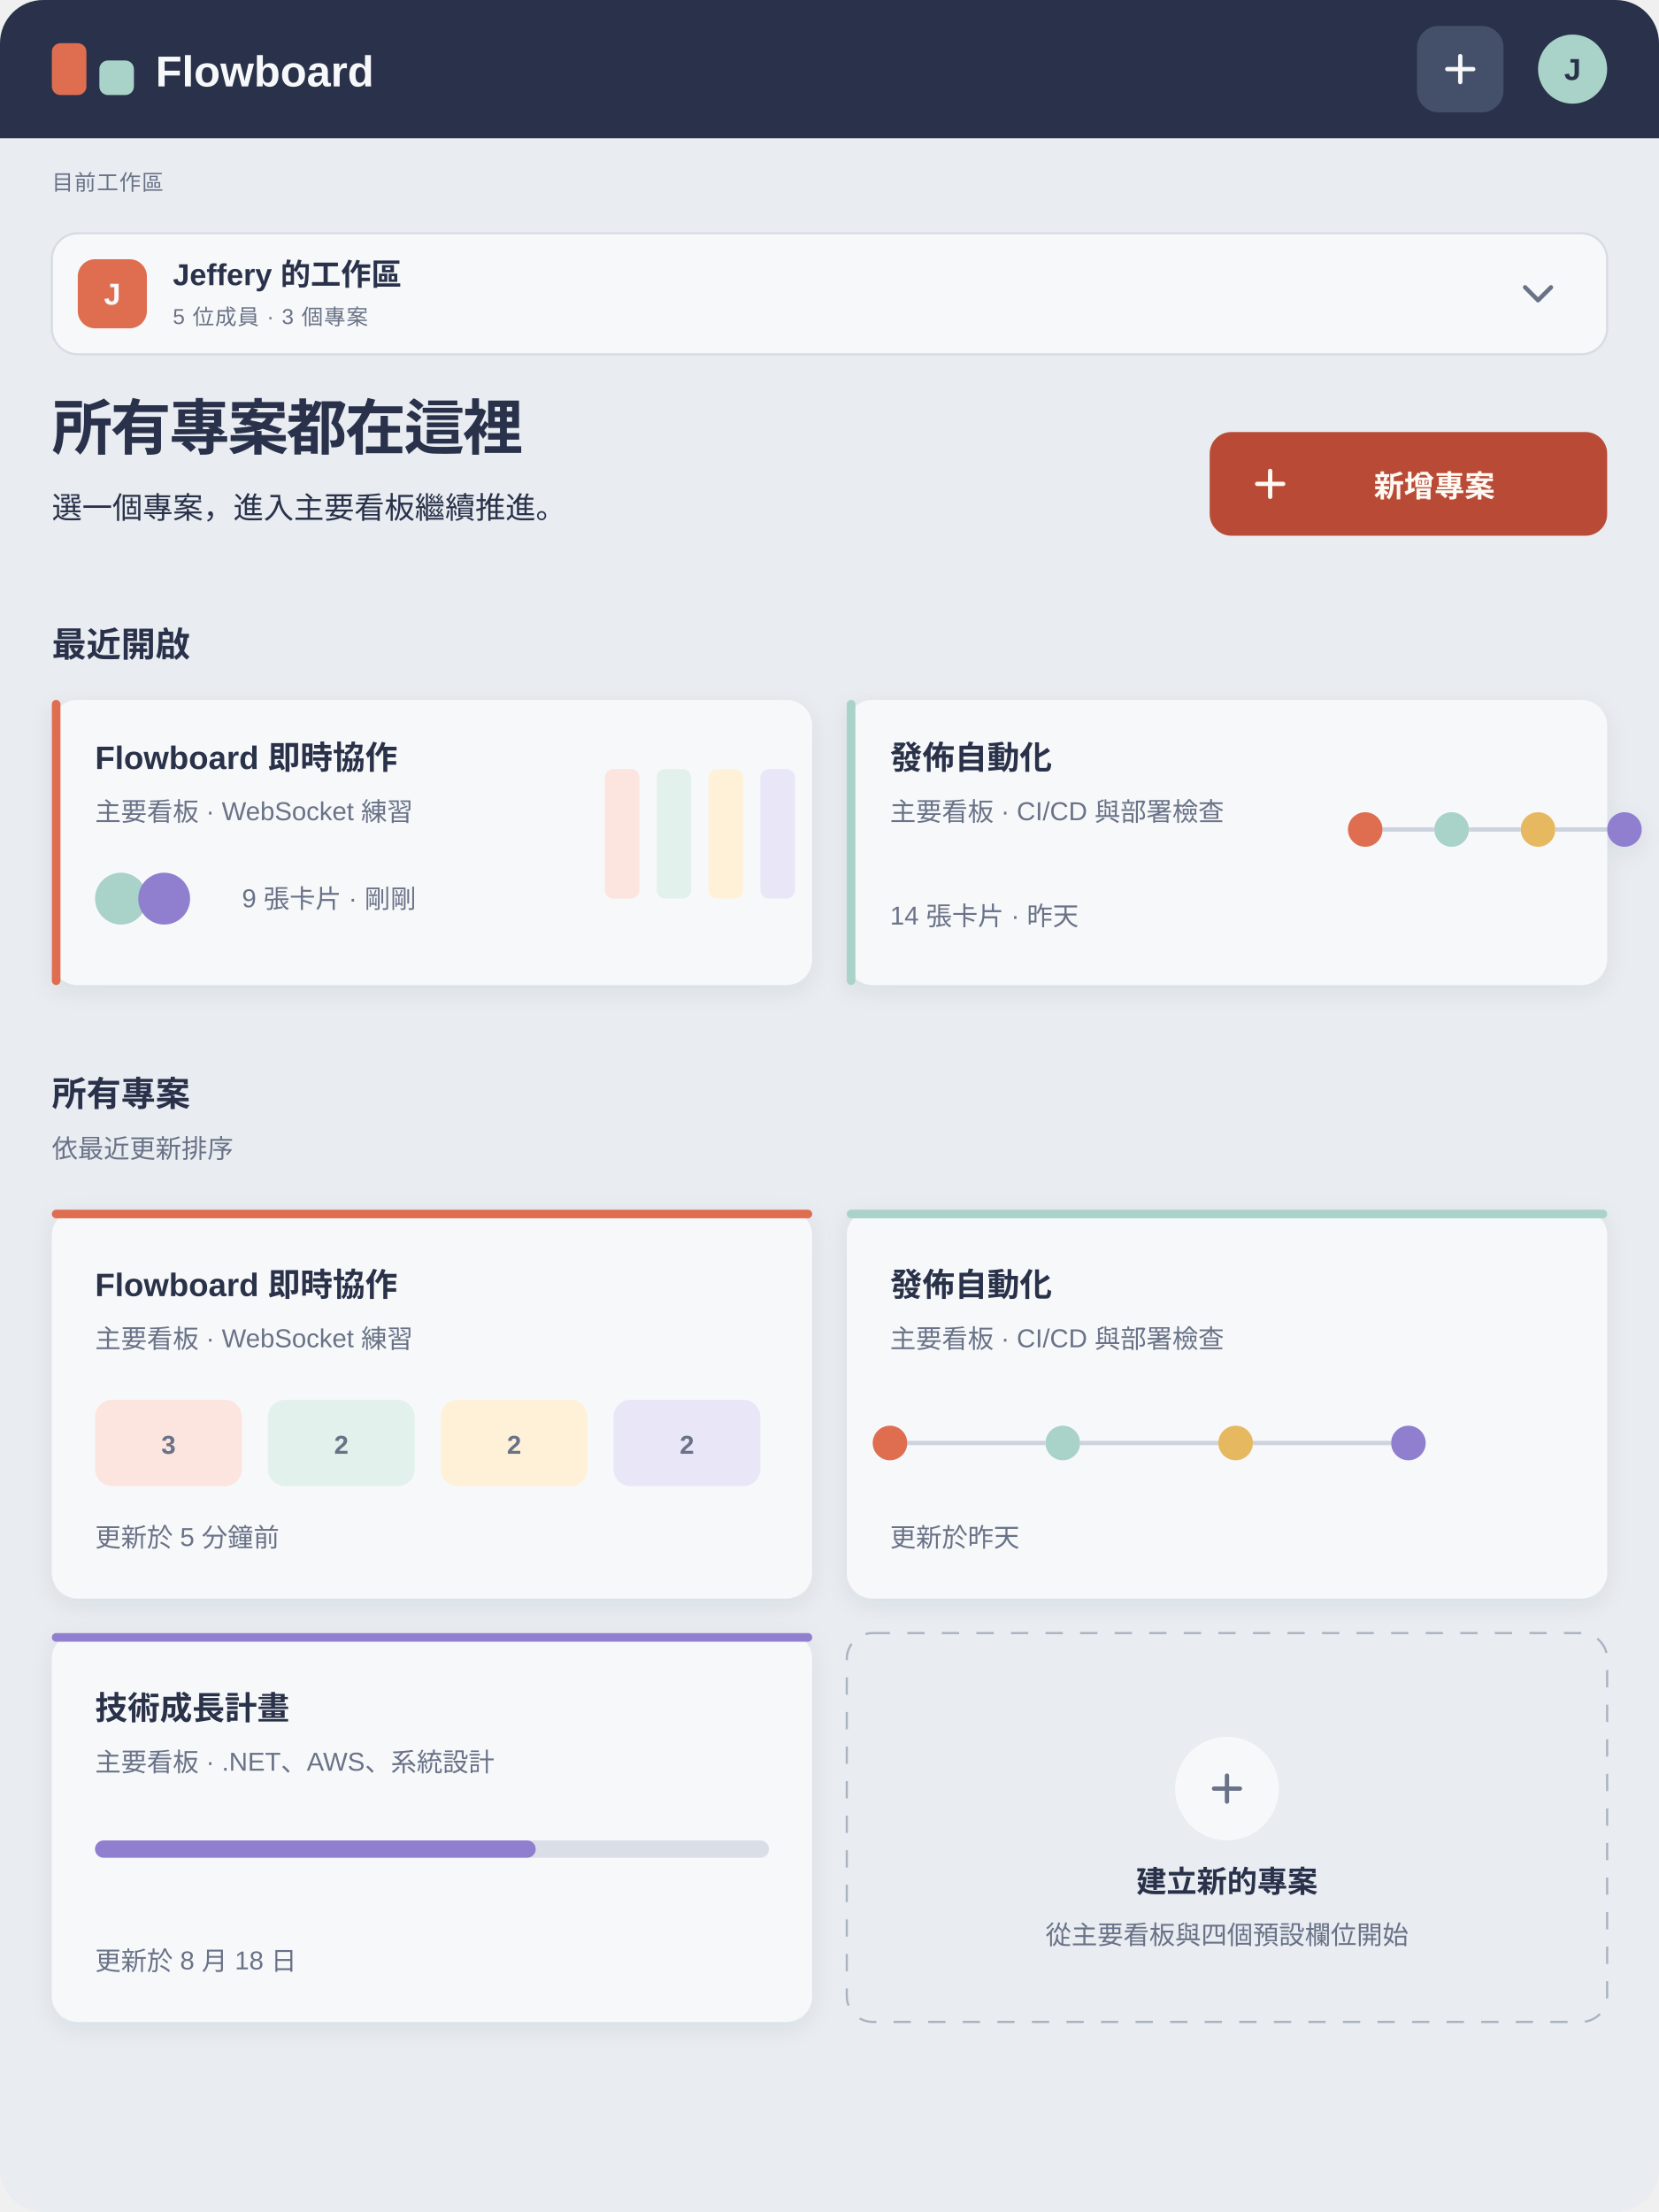
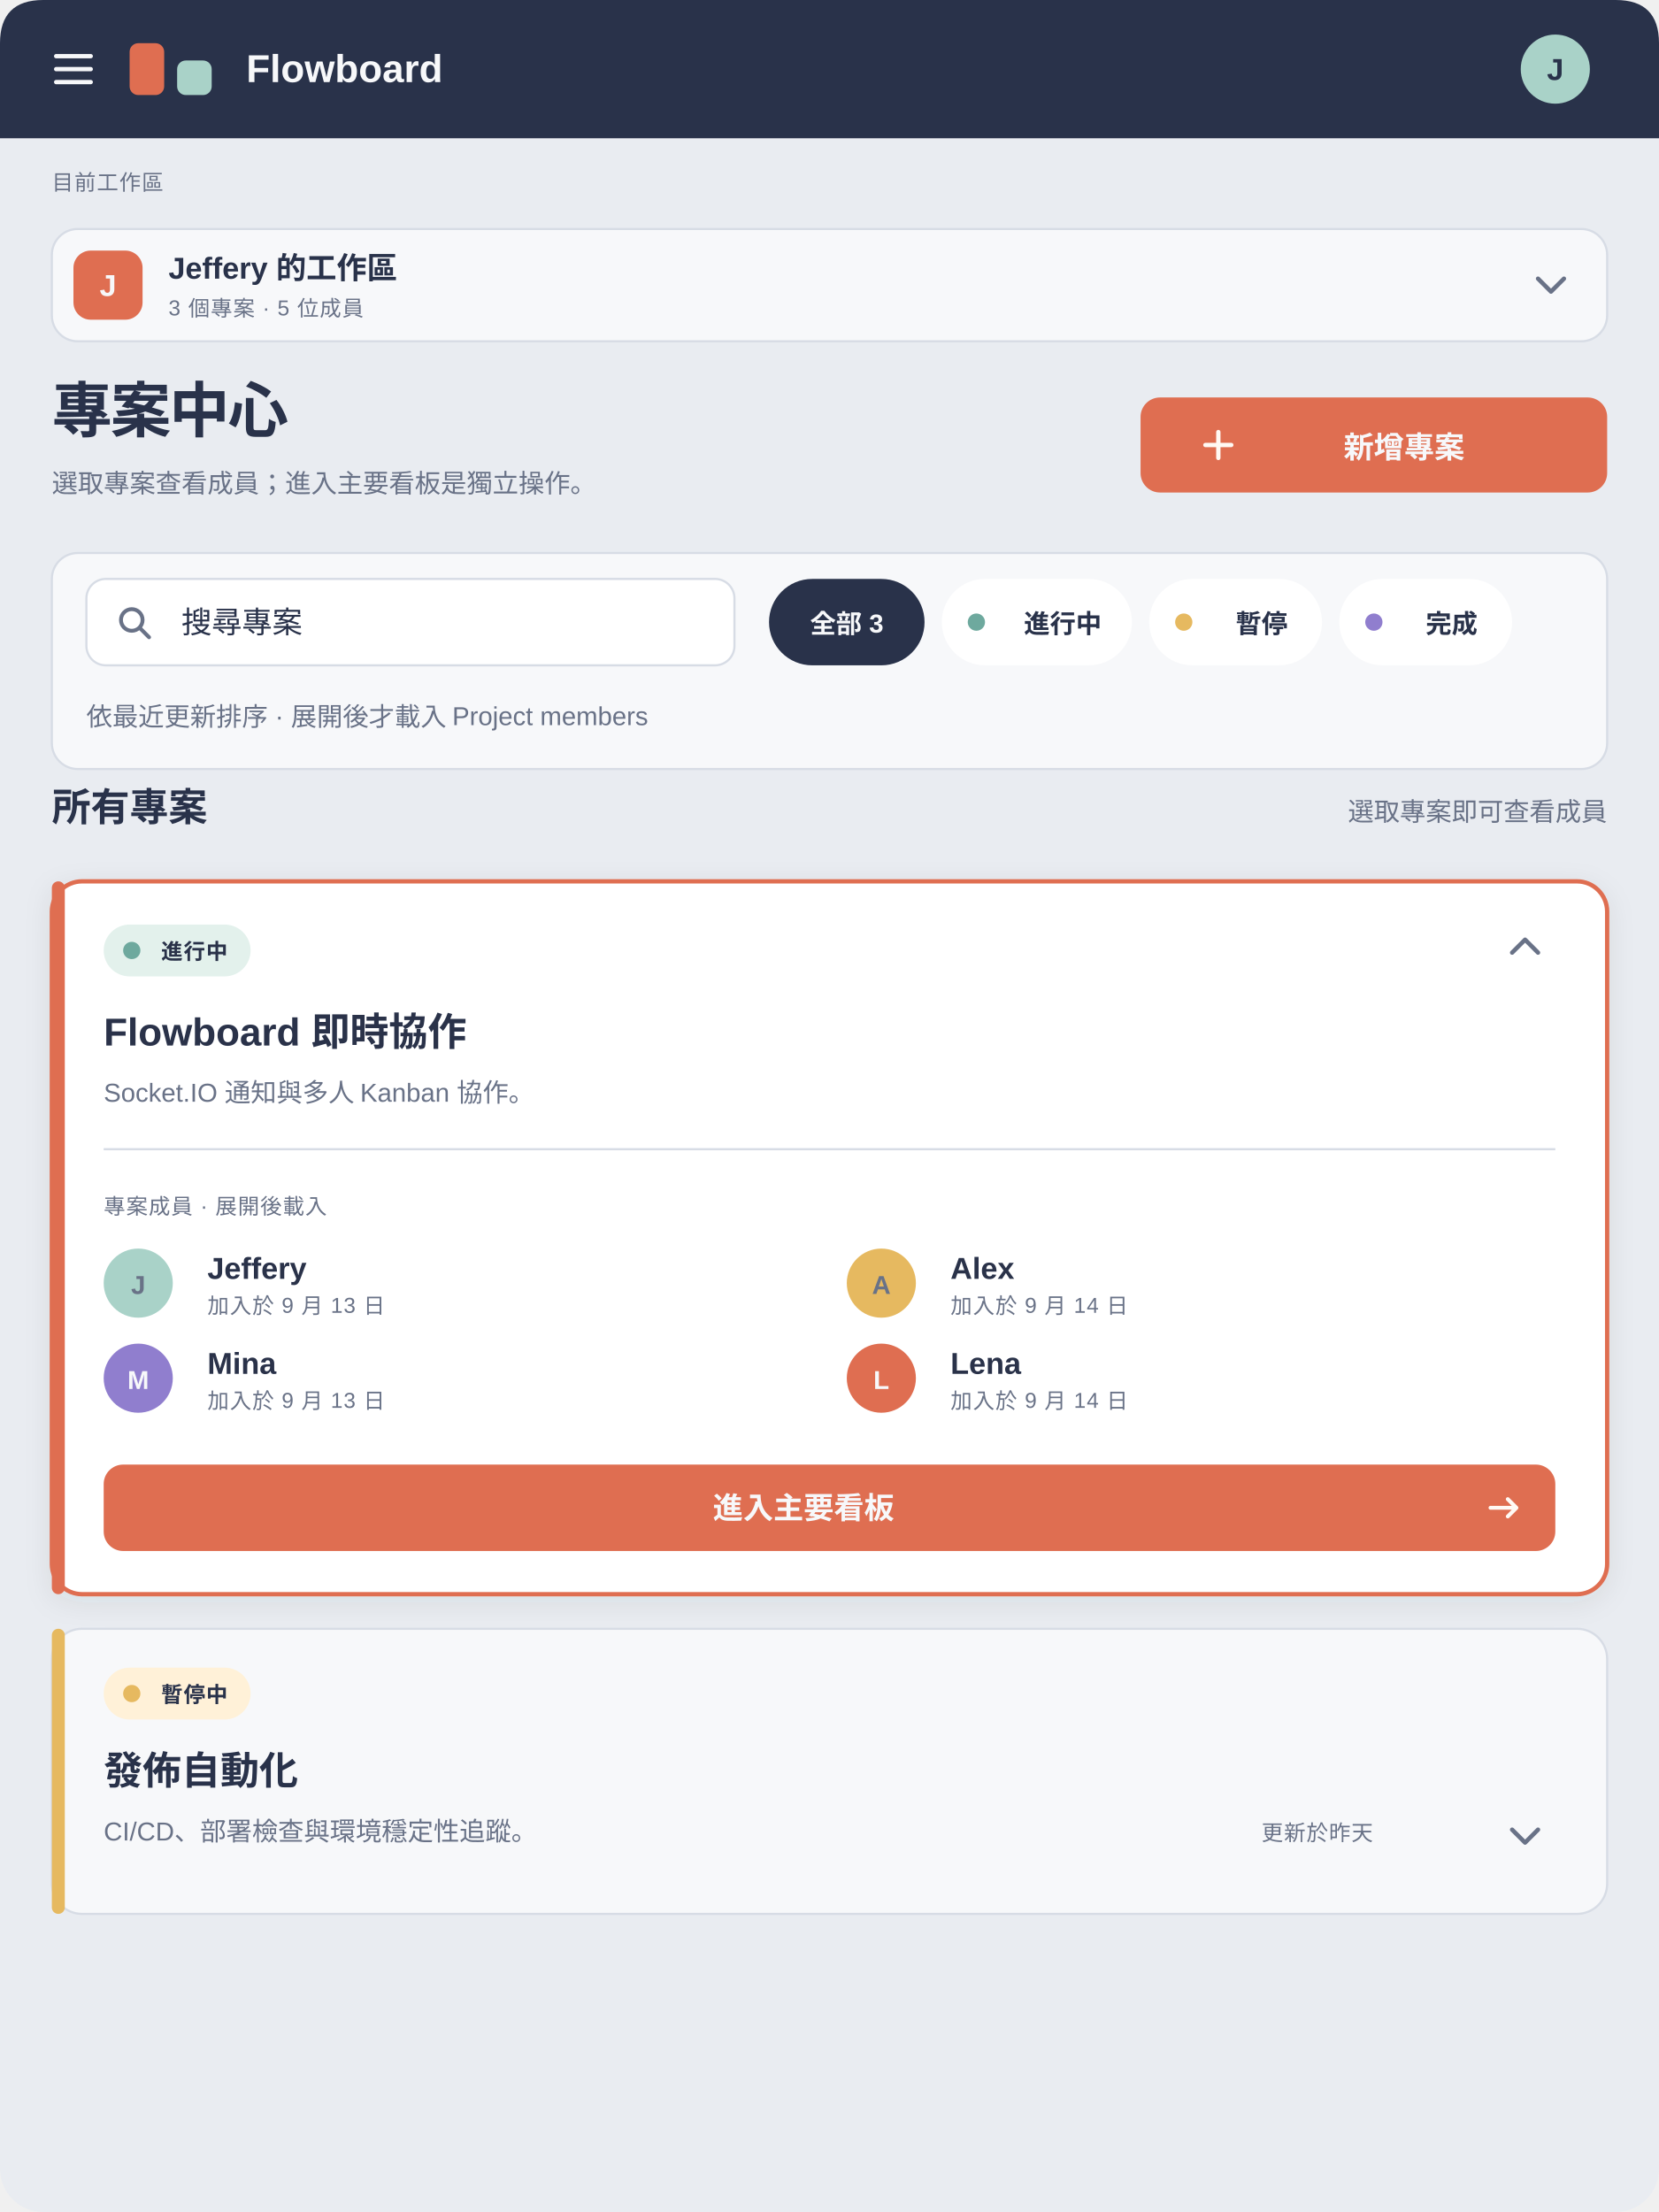
- <svg xmlns="http://www.w3.org/2000/svg" width="768" height="1024" viewBox="40 80 768 1024">
+ <svg xmlns="http://www.w3.org/2000/svg" width="768" height="1024" viewBox="0 0 768 1024">
  <defs>
    <filter id="surface-shadow" x="-12%" y="-12%" width="124%" height="132%">
-       <feDropShadow dx="0" dy="3" stdDeviation="5" flood-color="#29324A" flood-opacity=".08" />
+       <feDropShadow dx="0" dy="3" stdDeviation="6" flood-color="#29324A" flood-opacity=".08" />
    </filter>
-     <clipPath id="tablet-frame">
-       <rect x="40" y="80" width="768" height="1024" rx="20" />
-     </clipPath>
-     <clipPath id="mobile-frame">
-       <rect x="848" y="80" width="390" height="844" rx="20" />
-     </clipPath>
    <style>
-       text{font-family:"Noto Sans TC","PingFang TC",Arial,sans-serif;fill:#29324A}.spec-label{font-size:18px;font-weight:700;letter-spacing:.08em;fill:#697287}.display{font-size:28px;font-weight:750;letter-spacing:-.03em}.title{font-size:20px;font-weight:700}.h2{font-size:16px;font-weight:700}.body{font-size:14px}.small{font-size:12px;fill:#697287}.tiny{font-size:10px;letter-spacing:.04em;fill:#697287}.inverse{fill:#F7F8FA}.soft{fill:#BFC7D7}.button{font-size:14px;font-weight:700;fill:#FFF9F4}.board-title{font-size:15px;font-weight:700}.metric{font-size:12px;font-weight:700;fill:#697287}
+       text{font-family:"Noto Sans TC","PingFang TC",Arial,sans-serif;fill:#29324A}.display{font-size:28px;font-weight:750;letter-spacing:-.03em}.h2{font-size:18px;font-weight:700}.body{font-size:14px}.small{font-size:12px;fill:#697287}.tiny{font-size:10px;letter-spacing:.04em;fill:#697287}.inverse{fill:#F7F8FA}.button{font-size:14px;font-weight:700}.medium{font-weight:700}.status{font-size:10px;font-weight:700;letter-spacing:.04em}.tab{font-size:12px;font-weight:700}
    </style>
    <g id="mark">
      <rect width="16" height="24" rx="4" fill="#DF6E51" />
      <rect x="22" y="8" width="16" height="16" rx="4" fill="#A9D2C8" />
    </g>
+     <g id="menu-icon" fill="none" stroke="currentColor" stroke-width="2" stroke-linecap="round">
+       <path d="M2 4h16M2 10h16M2 16h16" />
+     </g>
    <g id="plus-icon" fill="none" stroke="currentColor" stroke-width="2" stroke-linecap="round">
      <path d="M8 2v12M2 8h12" />
+     </g>
+     <g id="search-icon" fill="none" stroke="currentColor" stroke-width="1.8" stroke-linecap="round">
+       <circle cx="7" cy="7" r="5" />
+       <path d="m11 11 4 4" />
    </g>
    <g id="chevron-down" fill="none" stroke="currentColor" stroke-width="2" stroke-linecap="round" stroke-linejoin="round">
      <path d="m2 5 6 6 6-6" />
    </g>
-     <g id="menu-icon" fill="none" stroke="currentColor" stroke-width="2" stroke-linecap="round">
-       <path d="M2 4h16M2 10h16M2 16h16" />
+     <g id="chevron-up" fill="none" stroke="currentColor" stroke-width="2" stroke-linecap="round" stroke-linejoin="round">
+       <path d="m2 11 6-6 6 6" />
+     </g>
+     <g id="arrow-icon" fill="none" stroke="currentColor" stroke-width="1.8" stroke-linecap="round" stroke-linejoin="round">
+       <path d="M2 8h12M10 4l4 4-4 4" />
    </g>
  </defs>
-   <g id="tablet-workspace" clip-path="url(#tablet-frame)">
-     <rect x="40" y="80" width="768" height="1024" rx="20" fill="#E9ECF1" />
-     <rect x="40" y="80" width="768" height="64" fill="#29324A" />
-     <g transform="translate(64 100)">
-       <use href="#mark" />
-       <text x="48" y="20" class="title inverse">Flowboard</text>
-       <rect x="632" y="-8" width="40" height="40" rx="10" fill="#44506A" />
-       <g transform="translate(644 4)" color="#F7F8FA">
-         <use href="#plus-icon" />
+   <g id="workspace-project-overview-tablet">
+     <rect width="768" height="1024" rx="20" fill="#E9ECF1" />
+     <path d="M0 20Q0 0 20 0h728q20 0 20 20v44H0z" fill="#29324A" />
+     <g transform="translate(24 20)">
+       <g transform="translate(0 2)" color="#F7F8FA">
+         <use href="#menu-icon" />
      </g>
-       <circle cx="704" cy="12" r="16" fill="#A9D2C8" />
-       <text x="704" y="17" text-anchor="middle" class="body" font-weight="700">J</text>
+       <use href="#mark" transform="translate(36 0)" />
+       <text x="90" y="18" class="h2 inverse">Flowboard</text>
+       <circle cx="696" cy="12" r="16" fill="#A9D2C8" />
+       <text x="696" y="17" text-anchor="middle" class="body medium">J</text>
    </g>
-     <g transform="translate(64 168)">
+     <g transform="translate(24 88)">
      <text class="tiny">目前工作區</text>
-       <g transform="translate(0 20)">
-         <rect width="720" height="56" rx="12" fill="#F7F8FA" stroke="#D7DCE5" />
-         <rect x="12" y="12" width="32" height="32" rx="8" fill="#DF6E51" />
-         <text x="28" y="33" text-anchor="middle" class="body inverse" font-weight="700">J</text>
-         <text x="56" y="24" class="body" font-weight="700">Jeffery 的工作區</text>
-         <text x="56" y="42" class="tiny">5 位成員 · 3 個專案</text>
-         <g transform="translate(680 20)" color="#697287">
+       <g transform="translate(0 18)">
+         <rect width="720" height="52" rx="12" fill="#F7F8FA" stroke="#D7DCE5" />
+         <rect x="10" y="10" width="32" height="32" rx="8" fill="#DF6E51" />
+         <text x="26" y="31" text-anchor="middle" class="body inverse medium">J</text>
+         <text x="54" y="23" class="body medium">Jeffery 的工作區</text>
+         <text x="54" y="40" class="tiny">3 個專案 · 5 位成員</text>
+         <g transform="translate(686 18)" color="#697287">
          <use href="#chevron-down" />
        </g>
      </g>
-       <text y="120" class="display">所有專案都在這裡</text>
-       <text y="152" class="body" fill="#697287">選一個專案，進入主要看板繼續推進。</text>
-       <g transform="translate(536 112)">
-         <rect width="184" height="48" rx="10" fill="#B94B36" />
-         <g transform="translate(20 16)" color="#FFF9F4">
+       <text y="112" class="display">專案中心</text>
+       <text y="140" class="small">選取專案查看成員；進入主要看板是獨立操作。</text>
+       <g transform="translate(504 96)">
+         <rect width="216" height="44" rx="9" fill="#DF6E51" />
+         <g transform="translate(28 14)" color="#FFF9F4">
          <use href="#plus-icon" />
        </g>
-         <text x="104" y="30" text-anchor="middle" class="button" fill="#FFF9F4">新增專案</text>
+         <text x="122" y="28" text-anchor="middle" class="button inverse">新增專案</text>
      </g>
-       <text y="216" class="h2">最近開啟</text>
-       <g transform="translate(0 236)" filter="url(#surface-shadow)">
-         <rect width="352" height="132" rx="12" fill="#F7F8FA" />
-         <rect width="4" height="132" rx="2" fill="#DF6E51" />
-         <text x="20" y="32" class="board-title">Flowboard 即時協作</text>
-         <text x="20" y="56" class="small">主要看板 · WebSocket 練習</text>
-         <g transform="translate(20 80)">
-           <circle cx="12" cy="12" r="12" fill="#A9D2C8" />
-           <circle cx="32" cy="12" r="12" fill="#907ECE" />
-           <text x="68" y="16" class="small">9 張卡片 · 剛剛</text>
+       <g transform="translate(0 168)">
+         <rect width="720" height="100" rx="12" fill="#F7F8FA" stroke="#D7DCE5" />
+         <g transform="translate(16 12)">
+           <rect width="300" height="40" rx="9" fill="#FFFFFF" stroke="#D7DCE5" />
+           <g transform="translate(14 12)" color="#697287">
+             <use href="#search-icon" />
+           </g>
+           <text x="44" y="25" class="body" fill="#8B95A8">搜尋專案</text>
        </g>
-         <g transform="translate(256 32)">
-           <rect width="16" height="60" rx="4" fill="#FCE5DF" />
-           <rect x="24" width="16" height="60" rx="4" fill="#E3F1EC" />
-           <rect x="48" width="16" height="60" rx="4" fill="#FFF1D8" />
-           <rect x="72" width="16" height="60" rx="4" fill="#E9E6F7" />
+         <g transform="translate(332 12)">
+           <rect width="72" height="40" rx="20" fill="#29324A" />
+           <text x="36" y="25" text-anchor="middle" class="tab inverse">全部 3</text>
+         </g>
+         <g transform="translate(412 12)">
+           <rect width="88" height="40" rx="20" fill="#FFFFFF" />
+           <circle cx="16" cy="20" r="4" fill="#6EA99E" />
+           <text x="56" y="25" text-anchor="middle" class="tab">進行中</text>
+         </g>
+         <g transform="translate(508 12)">
+           <rect width="80" height="40" rx="20" fill="#FFFFFF" />
+           <circle cx="16" cy="20" r="4" fill="#E6B960" />
+           <text x="52" y="25" text-anchor="middle" class="tab">暫停</text>
+         </g>
+         <g transform="translate(596 12)">
+           <rect width="80" height="40" rx="20" fill="#FFFFFF" />
+           <circle cx="16" cy="20" r="4" fill="#907ECE" />
+           <text x="52" y="25" text-anchor="middle" class="tab">完成</text>
+         </g>
+         <text x="16" y="80" class="small">依最近更新排序 · 展開後才載入 Project members</text>
+       </g>
+       <g transform="translate(0 292)">
+         <text class="h2">所有專案</text>
+         <text x="720" text-anchor="end" class="small">選取專案即可查看成員</text>
+       </g>
+       <g id="tablet-project-expanded" transform="translate(0 320)" filter="url(#surface-shadow)">
+         <rect width="720" height="330" rx="14" fill="#FFFFFF" stroke="#DF6E51" stroke-width="2" />
+         <rect width="6" height="330" rx="3" fill="#DF6E51" />
+         <g transform="translate(24 20)">
+           <rect width="68" height="24" rx="12" fill="#E3F1EC" />
+           <circle cx="13" cy="12" r="4" fill="#6EA99E" />
+           <text x="42" y="16" text-anchor="middle" class="status" fill="#31665D">進行中</text>
+         </g>
+         <text x="24" y="76" class="h2">Flowboard 即時協作</text>
+         <text x="24" y="102" class="small">Socket.IO 通知與多人 Kanban 協作。</text>
+         <g transform="translate(674 22)" color="#697287">
+           <use href="#chevron-up" />
+         </g>
+         <line x1="24" y1="124" x2="696" y2="124" stroke="#D7DCE5" />
+         <text x="24" y="154" class="tiny">專案成員 · 展開後載入</text>
+         <g transform="translate(24 170)">
+           <circle cx="16" cy="16" r="16" fill="#A9D2C8" />
+           <text x="16" y="21" text-anchor="middle" class="small medium">J</text>
+           <text x="48" y="14" class="body medium">Jeffery</text>
+           <text x="48" y="30" class="tiny">加入於 9 月 13 日</text>
+           <circle cx="16" cy="60" r="16" fill="#907ECE" />
+           <text x="16" y="65" text-anchor="middle" class="small inverse medium">M</text>
+           <text x="48" y="58" class="body medium">Mina</text>
+           <text x="48" y="74" class="tiny">加入於 9 月 13 日</text>
+           <circle cx="360" cy="16" r="16" fill="#E6B960" />
+           <text x="360" y="21" text-anchor="middle" class="small medium">A</text>
+           <text x="392" y="14" class="body medium">Alex</text>
+           <text x="392" y="30" class="tiny">加入於 9 月 14 日</text>
+           <circle cx="360" cy="60" r="16" fill="#DF6E51" />
+           <text x="360" y="65" text-anchor="middle" class="small inverse medium">L</text>
+           <text x="392" y="58" class="body medium">Lena</text>
+           <text x="392" y="74" class="tiny">加入於 9 月 14 日</text>
+         </g>
+         <g transform="translate(24 270)">
+           <rect width="672" height="40" rx="9" fill="#DF6E51" />
+           <text x="324" y="25" text-anchor="middle" class="button inverse">進入主要看板</text>
+           <g transform="translate(640 12)" color="#FFF9F4">
+             <use href="#arrow-icon" />
+           </g>
        </g>
      </g>
-       <g transform="translate(368 236)" filter="url(#surface-shadow)">
-         <rect width="352" height="132" rx="12" fill="#F7F8FA" />
-         <rect width="4" height="132" rx="2" fill="#A9D2C8" />
-         <text x="20" y="32" class="board-title">發佈自動化</text>
-         <text x="20" y="56" class="small">主要看板 · CI/CD 與部署檢查</text>
-         <text x="20" y="104" class="small">14 張卡片 · 昨天</text>
-         <g transform="translate(240 52)">
-           <path d="M8 8h24m16 0h24m16 0h24" stroke="#CDD3DE" stroke-width="2" />
-           <circle cy="8" r="8" fill="#DF6E51" />
-           <circle cx="40" cy="8" r="8" fill="#A9D2C8" />
-           <circle cx="80" cy="8" r="8" fill="#E6B960" />
-           <circle cx="120" cy="8" r="8" fill="#907ECE" />
+       <g id="tablet-project-collapsed" transform="translate(0 666)">
+         <rect width="720" height="132" rx="14" fill="#F7F8FA" stroke="#D7DCE5" />
+         <rect width="6" height="132" rx="3" fill="#E6B960" />
+         <g transform="translate(24 18)">
+           <rect width="68" height="24" rx="12" fill="#FFF1D8" />
+           <circle cx="13" cy="12" r="4" fill="#E6B960" />
+           <text x="42" y="16" text-anchor="middle" class="status" fill="#7A4D00">暫停中</text>
        </g>
-       </g>
-       <text y="424" class="h2">所有專案</text>
-       <text y="448" class="small">依最近更新排序</text>
-       <g transform="translate(0 472)" filter="url(#surface-shadow)">
-         <rect width="352" height="180" rx="12" fill="#F7F8FA" />
-         <rect width="352" height="4" rx="2" fill="#DF6E51" />
-         <text x="20" y="40" class="board-title">Flowboard 即時協作</text>
-         <text x="20" y="64" class="small">主要看板 · WebSocket 練習</text>
-         <g transform="translate(20 88)">
-           <rect width="68" height="40" rx="8" fill="#FCE5DF" />
-           <rect x="80" width="68" height="40" rx="8" fill="#E3F1EC" />
-           <rect x="160" width="68" height="40" rx="8" fill="#FFF1D8" />
-           <rect x="240" width="68" height="40" rx="8" fill="#E9E6F7" />
-           <text x="34" y="25" text-anchor="middle" class="metric">3</text>
-           <text x="114" y="25" text-anchor="middle" class="metric">2</text>
-           <text x="194" y="25" text-anchor="middle" class="metric">2</text>
-           <text x="274" y="25" text-anchor="middle" class="metric">2</text>
+         <text x="24" y="72" class="h2">發佈自動化</text>
+         <text x="24" y="98" class="small">CI/CD、部署檢查與環境穩定性追蹤。</text>
+         <text x="560" y="98" class="tiny">更新於昨天</text>
+         <g transform="translate(674 88)" color="#697287">
+           <use href="#chevron-down" />
        </g>
-         <text x="20" y="156" class="small">更新於 5 分鐘前</text>
-       </g>
-       <g transform="translate(368 472)" filter="url(#surface-shadow)">
-         <rect width="352" height="180" rx="12" fill="#F7F8FA" />
-         <rect width="352" height="4" rx="2" fill="#A9D2C8" />
-         <text x="20" y="40" class="board-title">發佈自動化</text>
-         <text x="20" y="64" class="small">主要看板 · CI/CD 與部署檢查</text>
-         <g transform="translate(20 100)">
-           <path d="M8 8h64m16 0h64m16 0h64" stroke="#CDD3DE" stroke-width="2" />
-           <circle cy="8" r="8" fill="#DF6E51" />
-           <circle cx="80" cy="8" r="8" fill="#A9D2C8" />
-           <circle cx="160" cy="8" r="8" fill="#E6B960" />
-           <circle cx="240" cy="8" r="8" fill="#907ECE" />
-         </g>
-         <text x="20" y="156" class="small">更新於昨天</text>
-       </g>
-       <g transform="translate(0 668)" filter="url(#surface-shadow)">
-         <rect width="352" height="180" rx="12" fill="#F7F8FA" />
-         <rect width="352" height="4" rx="2" fill="#907ECE" />
-         <text x="20" y="40" class="board-title">技術成長計畫</text>
-         <text x="20" y="64" class="small">主要看板 · .NET、AWS、系統設計</text>
-         <rect x="20" y="96" width="312" height="8" rx="4" fill="#D9DEE7" />
-         <rect x="20" y="96" width="204" height="8" rx="4" fill="#907ECE" />
-         <text x="20" y="156" class="small">更新於 8 月 18 日</text>
-       </g>
-       <g transform="translate(368 668)">
-         <rect width="352" height="180" rx="12" fill="none" stroke="#AAB3C2" stroke-dasharray="8 8" />
-         <circle cx="176" cy="72" r="24" fill="#F7F8FA" />
-         <g transform="translate(168 64)" color="#697287">
-           <use href="#plus-icon" />
-         </g>
-         <text x="176" y="120" text-anchor="middle" class="body" font-weight="700">建立新的專案</text>
-         <text x="176" y="144" text-anchor="middle" class="small">從主要看板與四個預設欄位開始</text>
      </g>
    </g>
  </g>
</svg>
